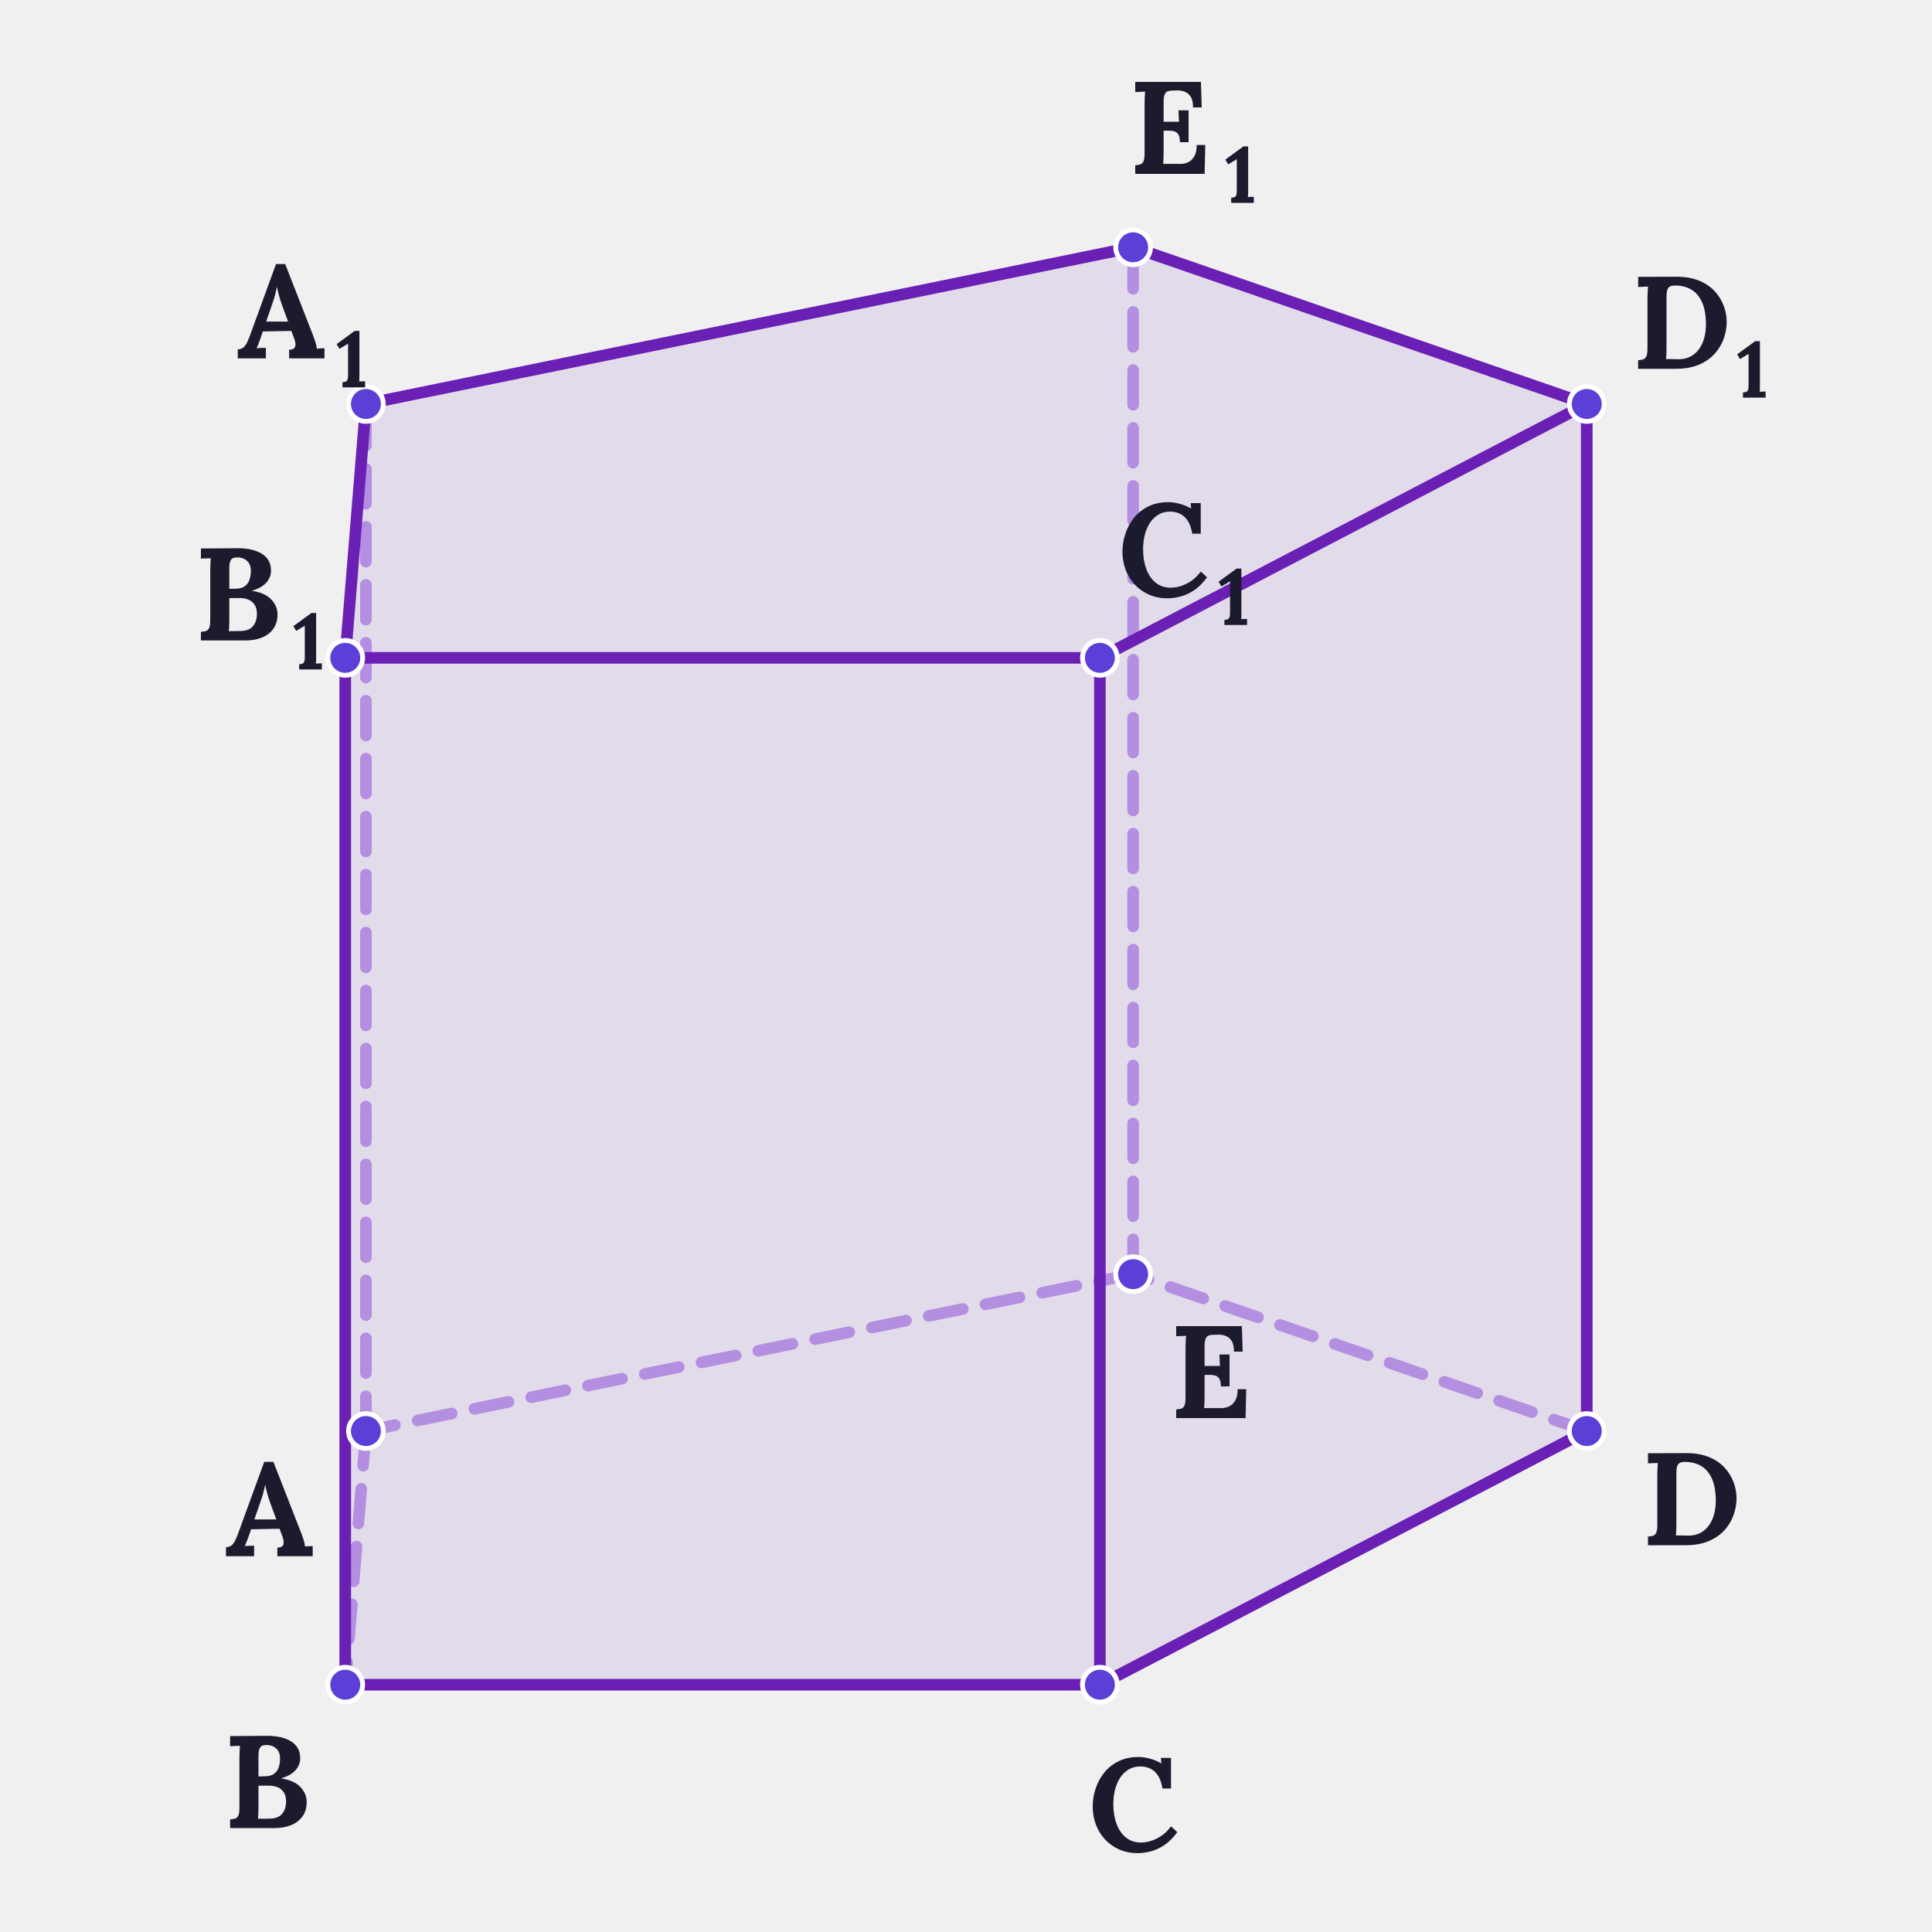
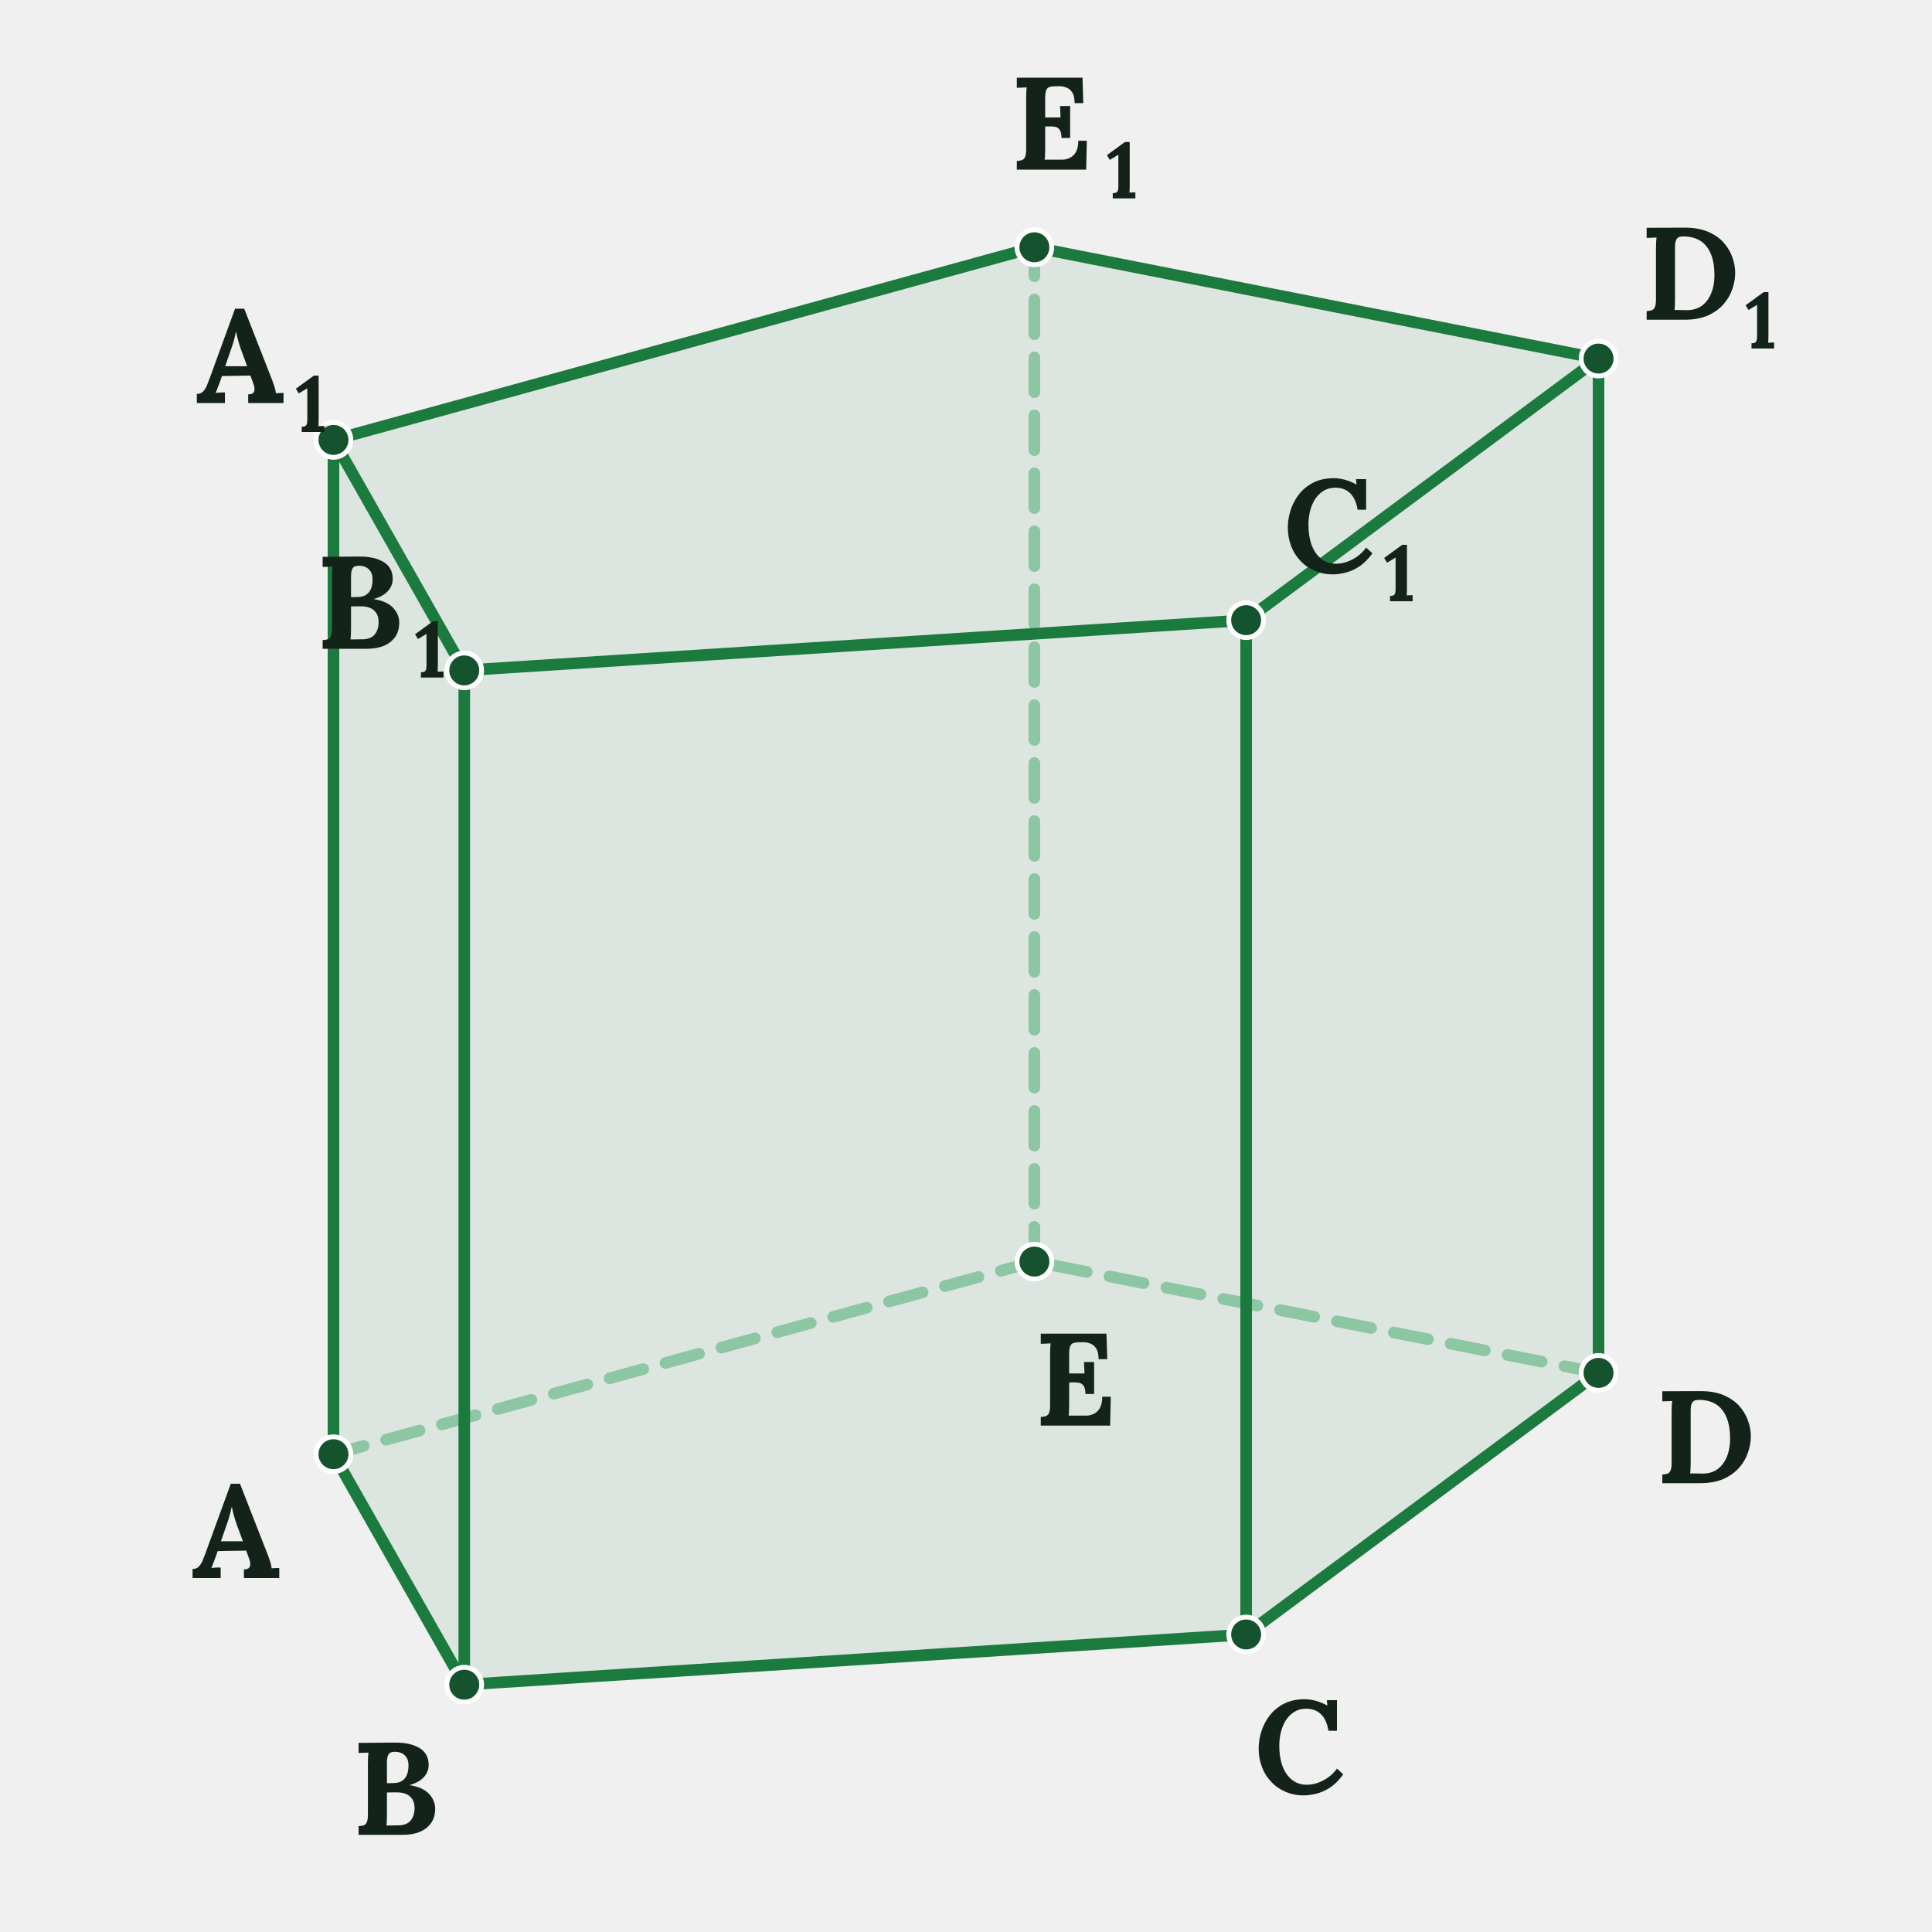
<svg xmlns="http://www.w3.org/2000/svg" viewBox="0 0 1000 1000" width="1000" height="1000">
-   <polygon points="178.7,340.5 189.4,209.1 586.5,128.0 821.3,209.1 821.3,740.7 569.3,872.0 178.7,872.0" fill="#6a1fb5" fill-opacity="0.1" stroke="none" />
-   <line x1="189.4" y1="740.7" x2="178.7" y2="872.0" stroke="#b48ee0" stroke-width="6" stroke-dasharray="18,12" stroke-linecap="round" />
-   <line x1="189.4" y1="740.7" x2="189.4" y2="209.1" stroke="#b48ee0" stroke-width="6" stroke-dasharray="18,12" stroke-linecap="round" />
-   <line x1="821.3" y1="740.7" x2="586.5" y2="659.5" stroke="#b48ee0" stroke-width="6" stroke-dasharray="18,12" stroke-linecap="round" />
-   <line x1="586.5" y1="659.5" x2="189.4" y2="740.7" stroke="#b48ee0" stroke-width="6" stroke-dasharray="18,12" stroke-linecap="round" />
-   <line x1="586.5" y1="659.5" x2="586.5" y2="128.0" stroke="#b48ee0" stroke-width="6" stroke-dasharray="18,12" stroke-linecap="round" />
-   <line x1="189.4" y1="209.1" x2="178.7" y2="340.5" stroke="#6a1fb5" stroke-width="6" stroke-linecap="round" />
-   <line x1="178.7" y1="872.0" x2="569.3" y2="872.0" stroke="#6a1fb5" stroke-width="6" stroke-linecap="round" />
-   <line x1="178.7" y1="340.5" x2="569.3" y2="340.5" stroke="#6a1fb5" stroke-width="6" stroke-linecap="round" />
-   <line x1="178.7" y1="872.0" x2="178.7" y2="340.5" stroke="#6a1fb5" stroke-width="6" stroke-linecap="round" />
-   <line x1="569.3" y1="872.0" x2="821.3" y2="740.7" stroke="#6a1fb5" stroke-width="6" stroke-linecap="round" />
-   <line x1="569.3" y1="340.5" x2="821.3" y2="209.1" stroke="#6a1fb5" stroke-width="6" stroke-linecap="round" />
-   <line x1="569.3" y1="872.0" x2="569.3" y2="340.5" stroke="#6a1fb5" stroke-width="6" stroke-linecap="round" />
-   <line x1="821.3" y1="209.1" x2="586.5" y2="128.0" stroke="#6a1fb5" stroke-width="6" stroke-linecap="round" />
-   <line x1="821.3" y1="740.7" x2="821.3" y2="209.1" stroke="#6a1fb5" stroke-width="6" stroke-linecap="round" />
-   <line x1="586.5" y1="128.0" x2="189.4" y2="209.1" stroke="#6a1fb5" stroke-width="6" stroke-linecap="round" />
-   <circle cx="569.3" cy="340.5" r="9" fill="#5b3fd6" stroke="#fff" stroke-width="2.5" />
-   <circle cx="178.7" cy="872.0" r="9" fill="#5b3fd6" stroke="#fff" stroke-width="2.5" />
-   <circle cx="189.4" cy="209.1" r="9" fill="#5b3fd6" stroke="#fff" stroke-width="2.5" />
-   <circle cx="586.5" cy="128.0" r="9" fill="#5b3fd6" stroke="#fff" stroke-width="2.5" />
-   <circle cx="569.3" cy="872.0" r="9" fill="#5b3fd6" stroke="#fff" stroke-width="2.5" />
-   <circle cx="189.4" cy="740.7" r="9" fill="#5b3fd6" stroke="#fff" stroke-width="2.5" />
-   <circle cx="821.3" cy="209.1" r="9" fill="#5b3fd6" stroke="#fff" stroke-width="2.5" />
-   <circle cx="586.5" cy="659.5" r="9" fill="#5b3fd6" stroke="#fff" stroke-width="2.5" />
-   <circle cx="821.3" cy="740.7" r="9" fill="#5b3fd6" stroke="#fff" stroke-width="2.5" />
-   <circle cx="178.7" cy="340.5" r="9" fill="#5b3fd6" stroke="#fff" stroke-width="2.5" />
-   <path transform="translate(116.7,805.5) scale(0.068,-0.068)" d="M4 0V69Q32 69 49.0 85.0Q66 101 77.5 127.0Q89 153 100 183L295 718H365L578 173Q584 158 594.0 127.5Q604 97 606 74Q623 76 638.5 76.5Q654 77 664 77V0H395V66Q423 66 433.5 77.5Q444 89 443.0 109.0Q442 129 432 154L412 209L195 205L179 158Q174 145 164.5 119.5Q155 94 147 77Q163 79 185.5 79.5Q208 80 218 80V0ZM220 280H387L341 405Q328 441 318.0 477.5Q308 514 303 542H302Q298 525 290.0 491.0Q282 457 265 410Z" fill="#1c1b2e" />
-   <path transform="translate(115.7,946.2) scale(0.068,-0.068)" d="M50 0V66Q73 67 88.5 72.0Q104 77 112.5 95.0Q121 113 121 153V536Q121 563 122.5 588.0Q124 613 125 626Q109 625 85.0 624.5Q61 624 50 623V700Q119 701 188.5 701.0Q258 701 327 702Q447 703 517.5 657.5Q588 612 583 520Q581 491 565.0 463.5Q549 436 517.5 414.0Q486 392 439 379V378Q539 362 586.0 311.5Q633 261 633 199Q633 134 601.5 89.5Q570 45 515.0 22.5Q460 0 390 0ZM262 71Q280 71 296.0 71.0Q312 71 328.0 71.5Q344 72 359 72Q420 75 448.0 111.0Q476 147 476 202Q476 248 457.0 274.5Q438 301 408.5 312.0Q379 323 347 323Q322 323 304.0 323.0Q286 323 266 322V159Q266 132 265.0 108.0Q264 84 262 71ZM266 393 318 394Q360 395 384.5 413.0Q409 431 419.5 461.5Q430 492 430 528Q430 568 414.0 590.5Q398 613 374.0 623.0Q350 633 324 632Q308 632 295.0 627.0Q282 622 274.0 604.5Q266 587 266 548Z" fill="#1c1b2e" />
-   <path transform="translate(563.2,958.1) scale(0.068,-0.068)" d="M566 476Q553 559 510.5 601.0Q468 643 398 644Q346 644 307.0 620.0Q268 596 242.5 556.0Q217 516 204.5 465.0Q192 414 192 360Q192 274 216.5 207.5Q241 141 288.0 103.0Q335 65 402 65Q465 65 527.0 97.5Q589 130 631 188L679 144Q630 77 576.0 42.5Q522 8 470.5 -4.0Q419 -16 378 -16Q301 -16 238.0 11.5Q175 39 129.5 87.5Q84 136 59.5 200.5Q35 265 35 340Q35 408 57.0 475.0Q79 542 122.5 596.5Q166 651 232.0 683.5Q298 716 385 716Q424 716 470.5 703.5Q517 691 558 667L554 709H631V476Z" fill="#1c1b2e" />
-   <path transform="translate(849.6,799.8) scale(0.068,-0.068)" d="M50 66Q73 67 88.5 72.0Q104 77 112.5 95.0Q121 113 121 153V536Q121 563 122.5 588.0Q124 613 125 626Q109 625 85.0 624.5Q61 624 50 623V700L341 701Q440 701 512.5 671.5Q585 642 631.5 592.0Q678 542 701.0 480.5Q724 419 724 357Q724 296 702.5 233.0Q681 170 635.0 117.5Q589 65 515.0 32.5Q441 0 336 0H50ZM266 164Q266 137 265.0 112.0Q264 87 262 74Q272 75 289.5 74.5Q307 74 326.0 73.5Q345 73 357 73Q412 73 451.5 95.0Q491 117 516.5 154.5Q542 192 554.0 239.0Q566 286 566 336Q566 438 538.0 503.0Q510 568 459.5 600.0Q409 632 339 634Q315 635 298.5 629.5Q282 624 274.0 606.0Q266 588 266 549Z" fill="#1c1b2e" />
-   <path transform="translate(605.4,734.0) scale(0.068,-0.068)" d="M390 241Q390 283 377.0 302.0Q364 321 341.5 325.5Q319 330 292 329L266 328V164Q266 137 265.0 113.0Q264 89 262 76H396Q426 76 454.0 89.5Q482 103 500.0 134.5Q518 166 518 220H583L578 0H50V66Q73 67 88.5 72.0Q104 77 112.5 95.0Q121 113 121 153V536Q121 563 122.5 588.0Q124 613 125 626Q109 625 85.0 624.5Q61 624 50 623V700H550L556 506H490Q490 561 471.0 589.0Q452 617 424.0 626.5Q396 636 369 635L333 634Q312 634 297.0 628.5Q282 623 274.0 604.5Q266 586 266 547V397H383L379 484H456V241Z" fill="#1c1b2e" />
-   <path transform="translate(122.8,185.5) scale(0.068,-0.068)" d="M4 0V69Q32 69 49.0 85.0Q66 101 77.5 127.0Q89 153 100 183L295 718H365L578 173Q584 158 594.0 127.5Q604 97 606 74Q623 76 638.5 76.5Q654 77 664 77V0H395V66Q423 66 433.5 77.5Q444 89 443.0 109.0Q442 129 432 154L412 209L195 205L179 158Q174 145 164.5 119.5Q155 94 147 77Q163 79 185.5 79.5Q208 80 218 80V0ZM220 280H387L341 405Q328 441 318.0 477.5Q308 514 303 542H302Q298 525 290.0 491.0Q282 457 265 410Z" fill="#1c1b2e" />
-   <path transform="translate(174.0,200.5) scale(0.0408,-0.0408)" d="M80 0V66Q103 67 118.5 72.0Q134 77 142.5 95.0Q151 113 151 153V554L42 489L6 549L235 716H295V164Q295 137 294.5 112.0Q294 87 292 74Q308 76 332.5 76.5Q357 77 367 77V0Z" fill="#1c1b2e" />
-   <path transform="translate(100.6,331.5) scale(0.068,-0.068)" d="M50 0V66Q73 67 88.5 72.0Q104 77 112.5 95.0Q121 113 121 153V536Q121 563 122.5 588.0Q124 613 125 626Q109 625 85.0 624.5Q61 624 50 623V700Q119 701 188.5 701.0Q258 701 327 702Q447 703 517.5 657.5Q588 612 583 520Q581 491 565.0 463.5Q549 436 517.5 414.0Q486 392 439 379V378Q539 362 586.0 311.5Q633 261 633 199Q633 134 601.5 89.5Q570 45 515.0 22.5Q460 0 390 0ZM262 71Q280 71 296.0 71.0Q312 71 328.0 71.5Q344 72 359 72Q420 75 448.0 111.0Q476 147 476 202Q476 248 457.0 274.5Q438 301 408.5 312.0Q379 323 347 323Q322 323 304.0 323.0Q286 323 266 322V159Q266 132 265.0 108.0Q264 84 262 71ZM266 393 318 394Q360 395 384.5 413.0Q409 431 419.5 461.5Q430 492 430 528Q430 568 414.0 590.5Q398 613 374.0 623.0Q350 633 324 632Q308 632 295.0 627.0Q282 622 274.0 604.5Q266 587 266 548Z" fill="#1c1b2e" />
-   <path transform="translate(151.6,346.5) scale(0.0408,-0.0408)" d="M80 0V66Q103 67 118.5 72.0Q134 77 142.5 95.0Q151 113 151 153V554L42 489L6 549L235 716H295V164Q295 137 294.5 112.0Q294 87 292 74Q308 76 332.5 76.5Q357 77 367 77V0Z" fill="#1c1b2e" />
-   <path transform="translate(578.6,308.6) scale(0.068,-0.068)" d="M566 476Q553 559 510.5 601.0Q468 643 398 644Q346 644 307.0 620.0Q268 596 242.5 556.0Q217 516 204.5 465.0Q192 414 192 360Q192 274 216.5 207.5Q241 141 288.0 103.0Q335 65 402 65Q465 65 527.0 97.5Q589 130 631 188L679 144Q630 77 576.0 42.5Q522 8 470.5 -4.0Q419 -16 378 -16Q301 -16 238.0 11.5Q175 39 129.5 87.5Q84 136 59.5 200.5Q35 265 35 340Q35 408 57.0 475.0Q79 542 122.5 596.5Q166 651 232.0 683.5Q298 716 385 716Q424 716 470.5 703.5Q517 691 558 667L554 709H631V476Z" fill="#1c1b2e" />
-   <path transform="translate(630.5,323.5) scale(0.0408,-0.0408)" d="M80 0V66Q103 67 118.5 72.0Q134 77 142.5 95.0Q151 113 151 153V554L42 489L6 549L235 716H295V164Q295 137 294.5 112.0Q294 87 292 74Q308 76 332.5 76.5Q357 77 367 77V0Z" fill="#1c1b2e" />
-   <path transform="translate(844.5,190.9) scale(0.068,-0.068)" d="M50 66Q73 67 88.5 72.0Q104 77 112.5 95.0Q121 113 121 153V536Q121 563 122.5 588.0Q124 613 125 626Q109 625 85.0 624.5Q61 624 50 623V700L341 701Q440 701 512.5 671.5Q585 642 631.5 592.0Q678 542 701.0 480.5Q724 419 724 357Q724 296 702.5 233.0Q681 170 635.0 117.5Q589 65 515.0 32.5Q441 0 336 0H50ZM266 164Q266 137 265.0 112.0Q264 87 262 74Q272 75 289.5 74.5Q307 74 326.0 73.5Q345 73 357 73Q412 73 451.5 95.0Q491 117 516.5 154.5Q542 192 554.0 239.0Q566 286 566 336Q566 438 538.0 503.0Q510 568 459.5 600.0Q409 632 339 634Q315 635 298.5 629.5Q282 624 274.0 606.0Q266 588 266 549Z" fill="#1c1b2e" />
-   <path transform="translate(898.9,205.8) scale(0.0408,-0.0408)" d="M80 0V66Q103 67 118.5 72.0Q134 77 142.5 95.0Q151 113 151 153V554L42 489L6 549L235 716H295V164Q295 137 294.5 112.0Q294 87 292 74Q308 76 332.5 76.5Q357 77 367 77V0Z" fill="#1c1b2e" />
-   <path transform="translate(584.2,90.0) scale(0.068,-0.068)" d="M390 241Q390 283 377.0 302.0Q364 321 341.5 325.5Q319 330 292 329L266 328V164Q266 137 265.0 113.0Q264 89 262 76H396Q426 76 454.0 89.5Q482 103 500.0 134.5Q518 166 518 220H583L578 0H50V66Q73 67 88.5 72.0Q104 77 112.5 95.0Q121 113 121 153V536Q121 563 122.5 588.0Q124 613 125 626Q109 625 85.0 624.5Q61 624 50 623V700H550L556 506H490Q490 561 471.0 589.0Q452 617 424.0 626.5Q396 636 369 635L333 634Q312 634 297.0 628.5Q282 623 274.0 604.5Q266 586 266 547V397H383L379 484H456V241Z" fill="#1c1b2e" />
-   <path transform="translate(634.0,105.0) scale(0.0408,-0.0408)" d="M80 0V66Q103 67 118.5 72.0Q134 77 142.5 95.0Q151 113 151 153V554L42 489L6 549L235 716H295V164Q295 137 294.5 112.0Q294 87 292 74Q308 76 332.5 76.5Q357 77 367 77V0Z" fill="#1c1b2e" />
+   <polygon points="172.6,227.7 535.4,128.0 827.4,185.6 827.4,710.6 645.0,846.0 240.3,872.0 172.6,752.7" fill="#1B7A3E" fill-opacity="0.09" stroke="none" />
+   <line x1="827.4" y1="710.6" x2="535.4" y2="653.0" stroke="#8CC6A3" stroke-width="6" stroke-dasharray="18,12" stroke-linecap="round" />
+   <line x1="535.4" y1="653.0" x2="172.6" y2="752.7" stroke="#8CC6A3" stroke-width="6" stroke-dasharray="18,12" stroke-linecap="round" />
+   <line x1="535.4" y1="653.0" x2="535.4" y2="128.0" stroke="#8CC6A3" stroke-width="6" stroke-dasharray="18,12" stroke-linecap="round" />
+   <line x1="172.6" y1="752.7" x2="240.3" y2="872.0" stroke="#1B7A3E" stroke-width="6" stroke-linecap="round" />
+   <line x1="172.6" y1="227.7" x2="240.3" y2="347.0" stroke="#1B7A3E" stroke-width="6" stroke-linecap="round" />
+   <line x1="172.6" y1="752.7" x2="172.6" y2="227.7" stroke="#1B7A3E" stroke-width="6" stroke-linecap="round" />
+   <line x1="240.3" y1="872.0" x2="645.0" y2="846.0" stroke="#1B7A3E" stroke-width="6" stroke-linecap="round" />
+   <line x1="240.3" y1="347.0" x2="645.0" y2="321.0" stroke="#1B7A3E" stroke-width="6" stroke-linecap="round" />
+   <line x1="240.3" y1="872.0" x2="240.3" y2="347.0" stroke="#1B7A3E" stroke-width="6" stroke-linecap="round" />
+   <line x1="645.0" y1="846.0" x2="827.4" y2="710.6" stroke="#1B7A3E" stroke-width="6" stroke-linecap="round" />
+   <line x1="645.0" y1="321.0" x2="827.4" y2="185.6" stroke="#1B7A3E" stroke-width="6" stroke-linecap="round" />
+   <line x1="645.0" y1="846.0" x2="645.0" y2="321.0" stroke="#1B7A3E" stroke-width="6" stroke-linecap="round" />
+   <line x1="827.4" y1="185.6" x2="535.4" y2="128.0" stroke="#1B7A3E" stroke-width="6" stroke-linecap="round" />
+   <line x1="827.4" y1="710.6" x2="827.4" y2="185.6" stroke="#1B7A3E" stroke-width="6" stroke-linecap="round" />
+   <line x1="535.4" y1="128.0" x2="172.6" y2="227.7" stroke="#1B7A3E" stroke-width="6" stroke-linecap="round" />
+   <circle cx="172.6" cy="752.7" r="9" fill="#14532D" stroke="#fff" stroke-width="2.5" />
+   <circle cx="172.6" cy="227.7" r="9" fill="#14532D" stroke="#fff" stroke-width="2.5" />
+   <circle cx="240.3" cy="872.0" r="9" fill="#14532D" stroke="#fff" stroke-width="2.5" />
+   <circle cx="240.3" cy="347.0" r="9" fill="#14532D" stroke="#fff" stroke-width="2.5" />
+   <circle cx="645.0" cy="846.0" r="9" fill="#14532D" stroke="#fff" stroke-width="2.5" />
+   <circle cx="645.0" cy="321.0" r="9" fill="#14532D" stroke="#fff" stroke-width="2.5" />
+   <circle cx="827.4" cy="710.6" r="9" fill="#14532D" stroke="#fff" stroke-width="2.5" />
+   <circle cx="827.4" cy="185.6" r="9" fill="#14532D" stroke="#fff" stroke-width="2.5" />
+   <circle cx="535.4" cy="653.0" r="9" fill="#14532D" stroke="#fff" stroke-width="2.5" />
+   <circle cx="535.4" cy="128.0" r="9" fill="#14532D" stroke="#fff" stroke-width="2.5" />
+   <path transform="translate(99.4,816.8) scale(0.068,-0.068)" d="M4 0L4 69Q32 69 49 85Q66 101 78 127Q89 153 100 183L295 718L365 718L578 173Q584 158 594 128Q604 97 606 74Q623 76 638 76Q654 77 664 77L664 0L395 0L395 66Q423 66 434 78Q444 89 443 109Q442 129 432 154L412 209L195 205L179 158Q174 145 164 120Q155 94 147 77Q163 79 186 80Q208 80 218 80L218 0L4 0ZM220 280L387 280L341 405Q328 441 318 478Q308 514 303 542L302 542Q298 525 290 491Q282 457 265 410L220 280Z" fill="#14231A" />
+   <path transform="translate(182.2,949.7) scale(0.068,-0.068)" d="M50 0L50 66Q73 67 88 72Q104 77 112 95Q121 113 121 153L121 536Q121 563 122 588Q124 613 125 626Q109 625 85 624Q61 624 50 623L50 700Q119 701 188 701Q258 701 327 702Q447 703 518 658Q588 612 583 520Q581 491 565 464Q549 436 518 414Q486 392 439 379L439 378Q539 362 586 312Q633 261 633 199Q633 134 602 90Q570 45 515 22Q460 0 390 0L50 0ZM262 71Q280 71 296 71Q312 71 328 72Q344 72 359 72Q420 75 448 111Q476 147 476 202Q476 248 457 274Q438 301 408 312Q379 323 347 323Q322 323 304 323Q286 323 266 322L266 159Q266 132 265 108Q264 84 262 71ZM266 393L318 394Q360 395 384 413Q409 431 420 462Q430 492 430 528Q430 568 414 590Q398 613 374 623Q350 633 324 632Q308 632 295 627Q282 622 274 604Q266 587 266 548L266 393Z" fill="#14231A" />
+   <path transform="translate(649.1,928.2) scale(0.068,-0.068)" d="M566 476Q553 559 510 601Q468 643 398 644Q346 644 307 620Q268 596 242 556Q217 516 204 465Q192 414 192 360Q192 274 216 208Q241 141 288 103Q335 65 402 65Q465 65 527 98Q589 130 631 188L679 144Q630 77 576 42Q522 8 470 -4Q419 -16 378 -16Q301 -16 238 12Q175 39 130 88Q84 136 60 200Q35 265 35 340Q35 408 57 475Q79 542 122 596Q166 651 232 684Q298 716 385 716Q424 716 470 704Q517 691 558 667L554 709L631 709L631 476L566 476Z" fill="#14231A" />
+   <path transform="translate(857.0,767.7) scale(0.068,-0.068)" d="M50 66Q73 67 88 72Q104 77 112 95Q121 113 121 153L121 536Q121 563 122 588Q124 613 125 626Q109 625 85 624Q61 624 50 623L50 700L341 701Q440 701 512 672Q585 642 632 592Q678 542 701 480Q724 419 724 357Q724 296 702 233Q681 170 635 118Q589 65 515 32Q441 0 336 0L50 0L50 66ZM266 164Q266 137 265 112Q264 87 262 74Q272 75 290 74Q307 74 326 74Q345 73 357 73Q412 73 452 95Q491 117 516 154Q542 192 554 239Q566 286 566 336Q566 438 538 503Q510 568 460 600Q409 632 339 634Q315 635 298 630Q282 624 274 606Q266 588 266 549L266 164Z" fill="#14231A" />
+   <path transform="translate(535.3,737.9) scale(0.068,-0.068)" d="M390 241Q390 283 377 302Q364 321 342 326Q319 330 292 329L266 328L266 164Q266 137 265 113Q264 89 262 76L396 76Q426 76 454 90Q482 103 500 134Q518 166 518 220L583 220L578 0L50 0L50 66Q73 67 88 72Q104 77 112 95Q121 113 121 153L121 536Q121 563 122 588Q124 613 125 626Q109 625 85 624Q61 624 50 623L50 700L550 700L556 506L490 506Q490 561 471 589Q452 617 424 626Q396 636 369 635L333 634Q312 634 297 628Q282 623 274 604Q266 586 266 547L266 397L383 397L379 484L456 484L456 241L390 241Z" fill="#14231A" />
+   <path transform="translate(101.6,208.6) scale(0.068,-0.068)" d="M4 0L4 69Q32 69 49 85Q66 101 78 127Q89 153 100 183L295 718L365 718L578 173Q584 158 594 128Q604 97 606 74Q623 76 638 76Q654 77 664 77L664 0L395 0L395 66Q423 66 434 78Q444 89 443 109Q442 129 432 154L412 209L195 205L179 158Q174 145 164 120Q155 94 147 77Q163 79 186 80Q208 80 218 80L218 0L4 0ZM220 280L387 280L341 405Q328 441 318 478Q308 514 303 542L302 542Q298 525 290 491Q282 457 265 410L220 280Z" fill="#14231A" />
+   <path transform="translate(152.9,223.6) scale(0.0408,-0.0408)" d="M80 0L80 66Q103 67 118 72Q134 77 142 95Q151 113 151 153L151 554L42 489L6 549L235 716L295 716L295 164Q295 137 294 112Q294 87 292 74Q308 76 332 76Q357 77 367 77L367 0L80 0Z" fill="#14231A" />
+   <path transform="translate(163.6,335.8) scale(0.068,-0.068)" d="M50 0L50 66Q73 67 88 72Q104 77 112 95Q121 113 121 153L121 536Q121 563 122 588Q124 613 125 626Q109 625 85 624Q61 624 50 623L50 700Q119 701 188 701Q258 701 327 702Q447 703 518 658Q588 612 583 520Q581 491 565 464Q549 436 518 414Q486 392 439 379L439 378Q539 362 586 312Q633 261 633 199Q633 134 602 90Q570 45 515 22Q460 0 390 0L50 0ZM262 71Q280 71 296 71Q312 71 328 72Q344 72 359 72Q420 75 448 111Q476 147 476 202Q476 248 457 274Q438 301 408 312Q379 323 347 323Q322 323 304 323Q286 323 266 322L266 159Q266 132 265 108Q264 84 262 71ZM266 393L318 394Q360 395 384 413Q409 431 420 462Q430 492 430 528Q430 568 414 590Q398 613 374 623Q350 633 324 632Q308 632 295 627Q282 622 274 604Q266 587 266 548L266 393Z" fill="#14231A" />
+   <path transform="translate(214.6,350.7) scale(0.0408,-0.0408)" d="M80 0L80 66Q103 67 118 72Q134 77 142 95Q151 113 151 153L151 554L42 489L6 549L235 716L295 716L295 164Q295 137 294 112Q294 87 292 74Q308 76 332 76Q357 77 367 77L367 0L80 0Z" fill="#14231A" />
+   <path transform="translate(664.2,296.2) scale(0.068,-0.068)" d="M566 476Q553 559 510 601Q468 643 398 644Q346 644 307 620Q268 596 242 556Q217 516 204 465Q192 414 192 360Q192 274 216 208Q241 141 288 103Q335 65 402 65Q465 65 527 98Q589 130 631 188L679 144Q630 77 576 42Q522 8 470 -4Q419 -16 378 -16Q301 -16 238 12Q175 39 130 88Q84 136 60 200Q35 265 35 340Q35 408 57 475Q79 542 122 596Q166 651 232 684Q298 716 385 716Q424 716 470 704Q517 691 558 667L554 709L631 709L631 476L566 476Z" fill="#14231A" />
+   <path transform="translate(716.2,311.2) scale(0.0408,-0.0408)" d="M80 0L80 66Q103 67 118 72Q134 77 142 95Q151 113 151 153L151 554L42 489L6 549L235 716L295 716L295 164Q295 137 294 112Q294 87 292 74Q308 76 332 76Q357 77 367 77L367 0L80 0Z" fill="#14231A" />
+   <path transform="translate(848.9,165.5) scale(0.068,-0.068)" d="M50 66Q73 67 88 72Q104 77 112 95Q121 113 121 153L121 536Q121 563 122 588Q124 613 125 626Q109 625 85 624Q61 624 50 623L50 700L341 701Q440 701 512 672Q585 642 632 592Q678 542 701 480Q724 419 724 357Q724 296 702 233Q681 170 635 118Q589 65 515 32Q441 0 336 0L50 0L50 66ZM266 164Q266 137 265 112Q264 87 262 74Q272 75 290 74Q307 74 326 74Q345 73 357 73Q412 73 452 95Q491 117 516 154Q542 192 554 239Q566 286 566 336Q566 438 538 503Q510 568 460 600Q409 632 339 634Q315 635 298 630Q282 624 274 606Q266 588 266 549L266 164Z" fill="#14231A" />
+   <path transform="translate(903.3,180.4) scale(0.0408,-0.0408)" d="M80 0L80 66Q103 67 118 72Q134 77 142 95Q151 113 151 153L151 554L42 489L6 549L235 716L295 716L295 164Q295 137 294 112Q294 87 292 74Q308 76 332 76Q357 77 367 77L367 0L80 0Z" fill="#14231A" />
+   <path transform="translate(522.9,87.8) scale(0.068,-0.068)" d="M390 241Q390 283 377 302Q364 321 342 326Q319 330 292 329L266 328L266 164Q266 137 265 113Q264 89 262 76L396 76Q426 76 454 90Q482 103 500 134Q518 166 518 220L583 220L578 0L50 0L50 66Q73 67 88 72Q104 77 112 95Q121 113 121 153L121 536Q121 563 122 588Q124 613 125 626Q109 625 85 624Q61 624 50 623L50 700L550 700L556 506L490 506Q490 561 471 589Q452 617 424 626Q396 636 369 635L333 634Q312 634 297 628Q282 623 274 604Q266 586 266 547L266 397L383 397L379 484L456 484L456 241L390 241Z" fill="#14231A" />
+   <path transform="translate(572.7,102.7) scale(0.0408,-0.0408)" d="M80 0L80 66Q103 67 118 72Q134 77 142 95Q151 113 151 153L151 554L42 489L6 549L235 716L295 716L295 164Q295 137 294 112Q294 87 292 74Q308 76 332 76Q357 77 367 77L367 0L80 0Z" fill="#14231A" />
</svg>
